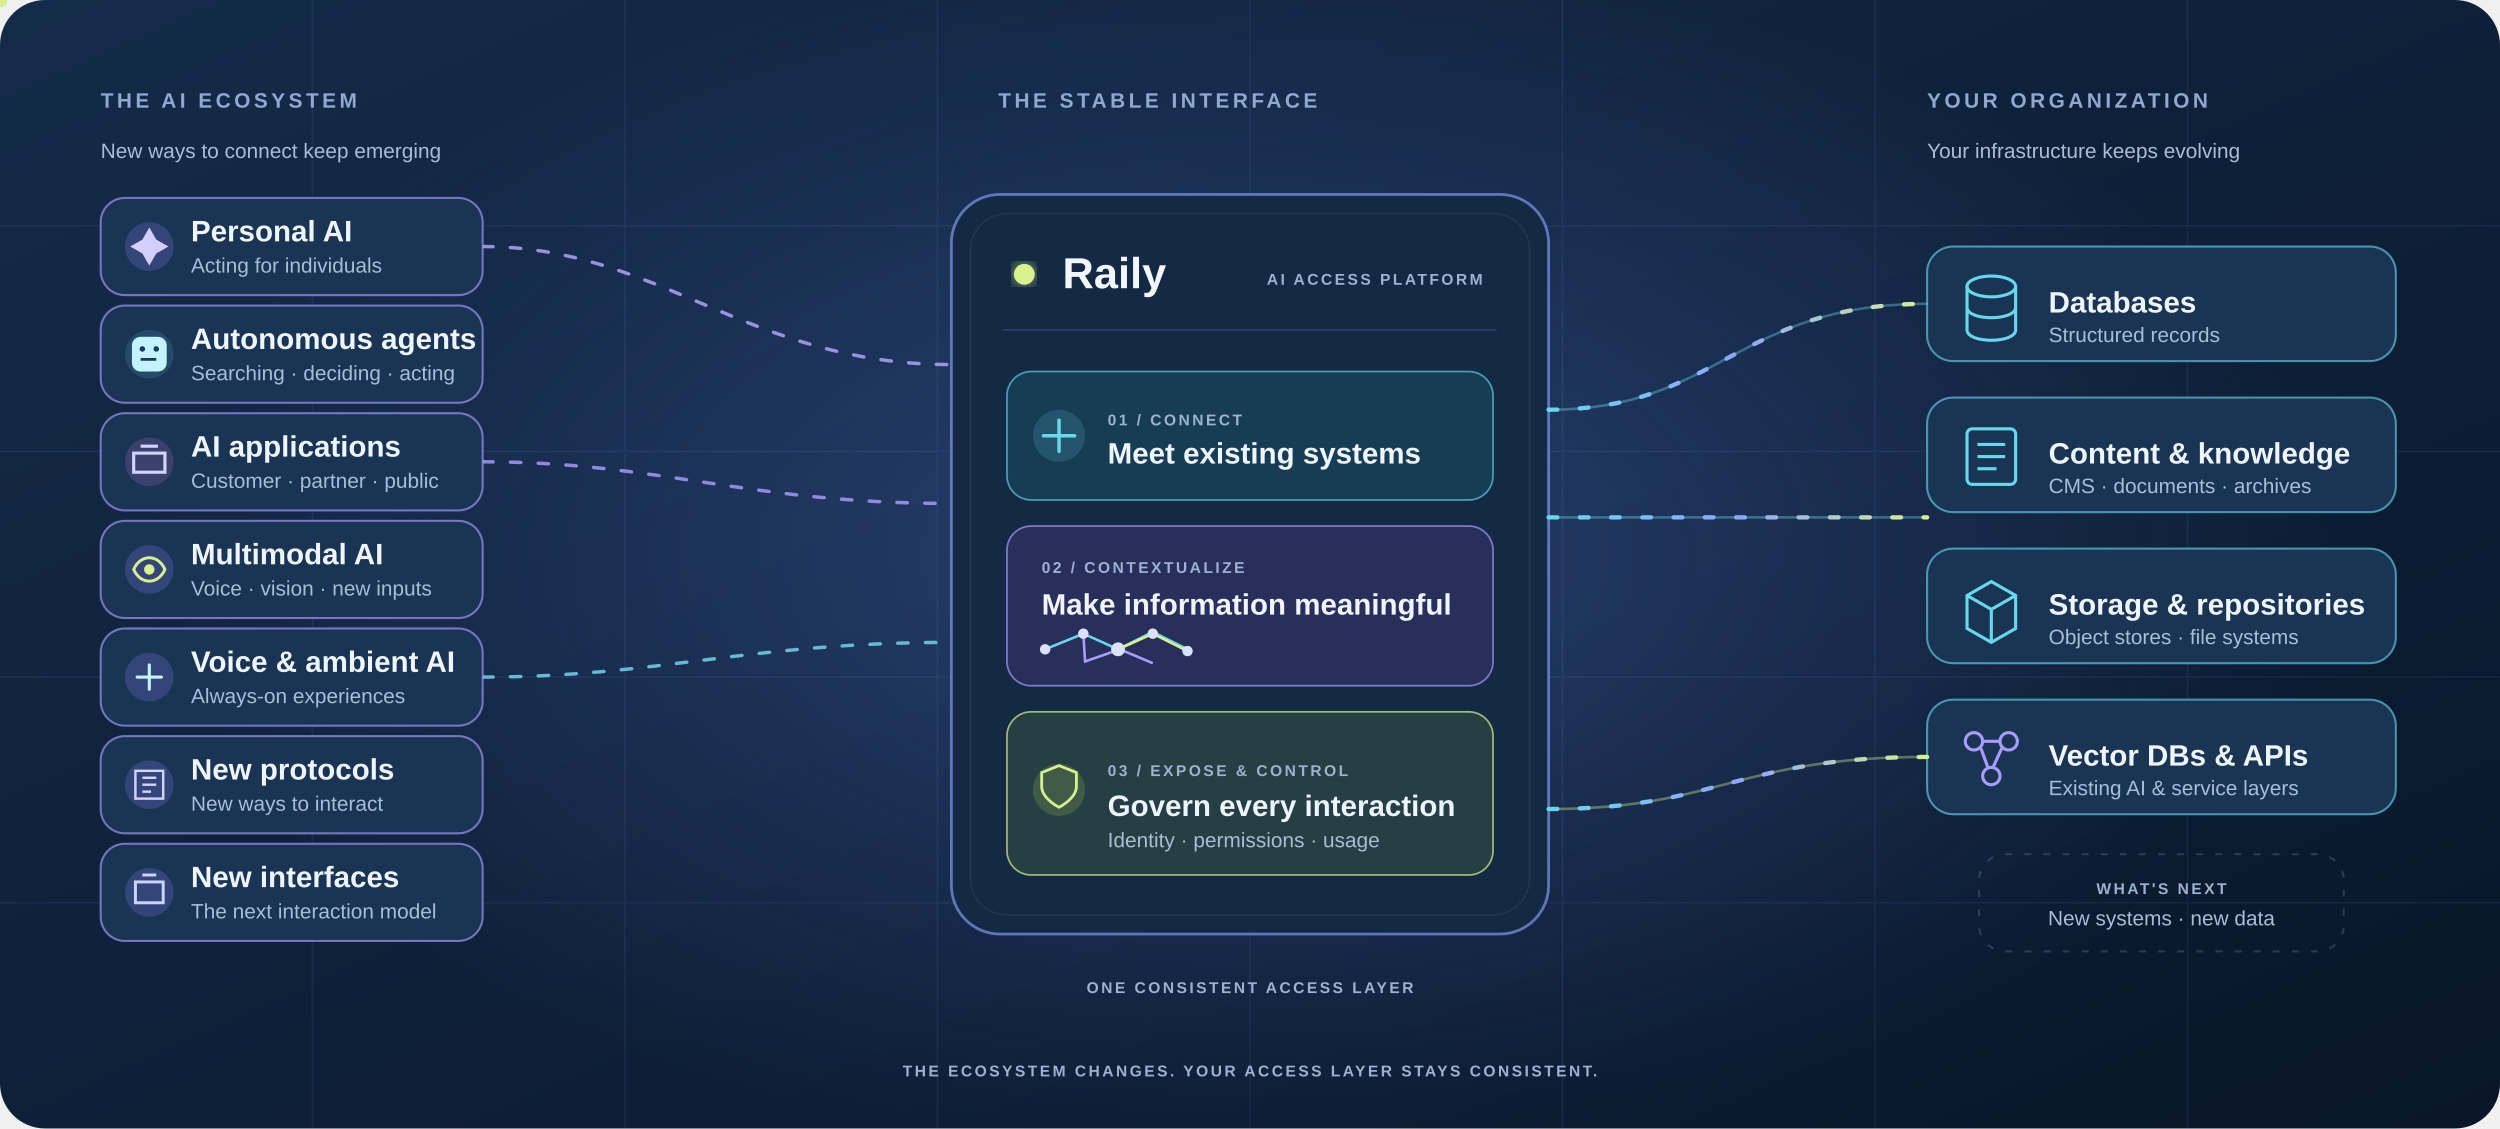
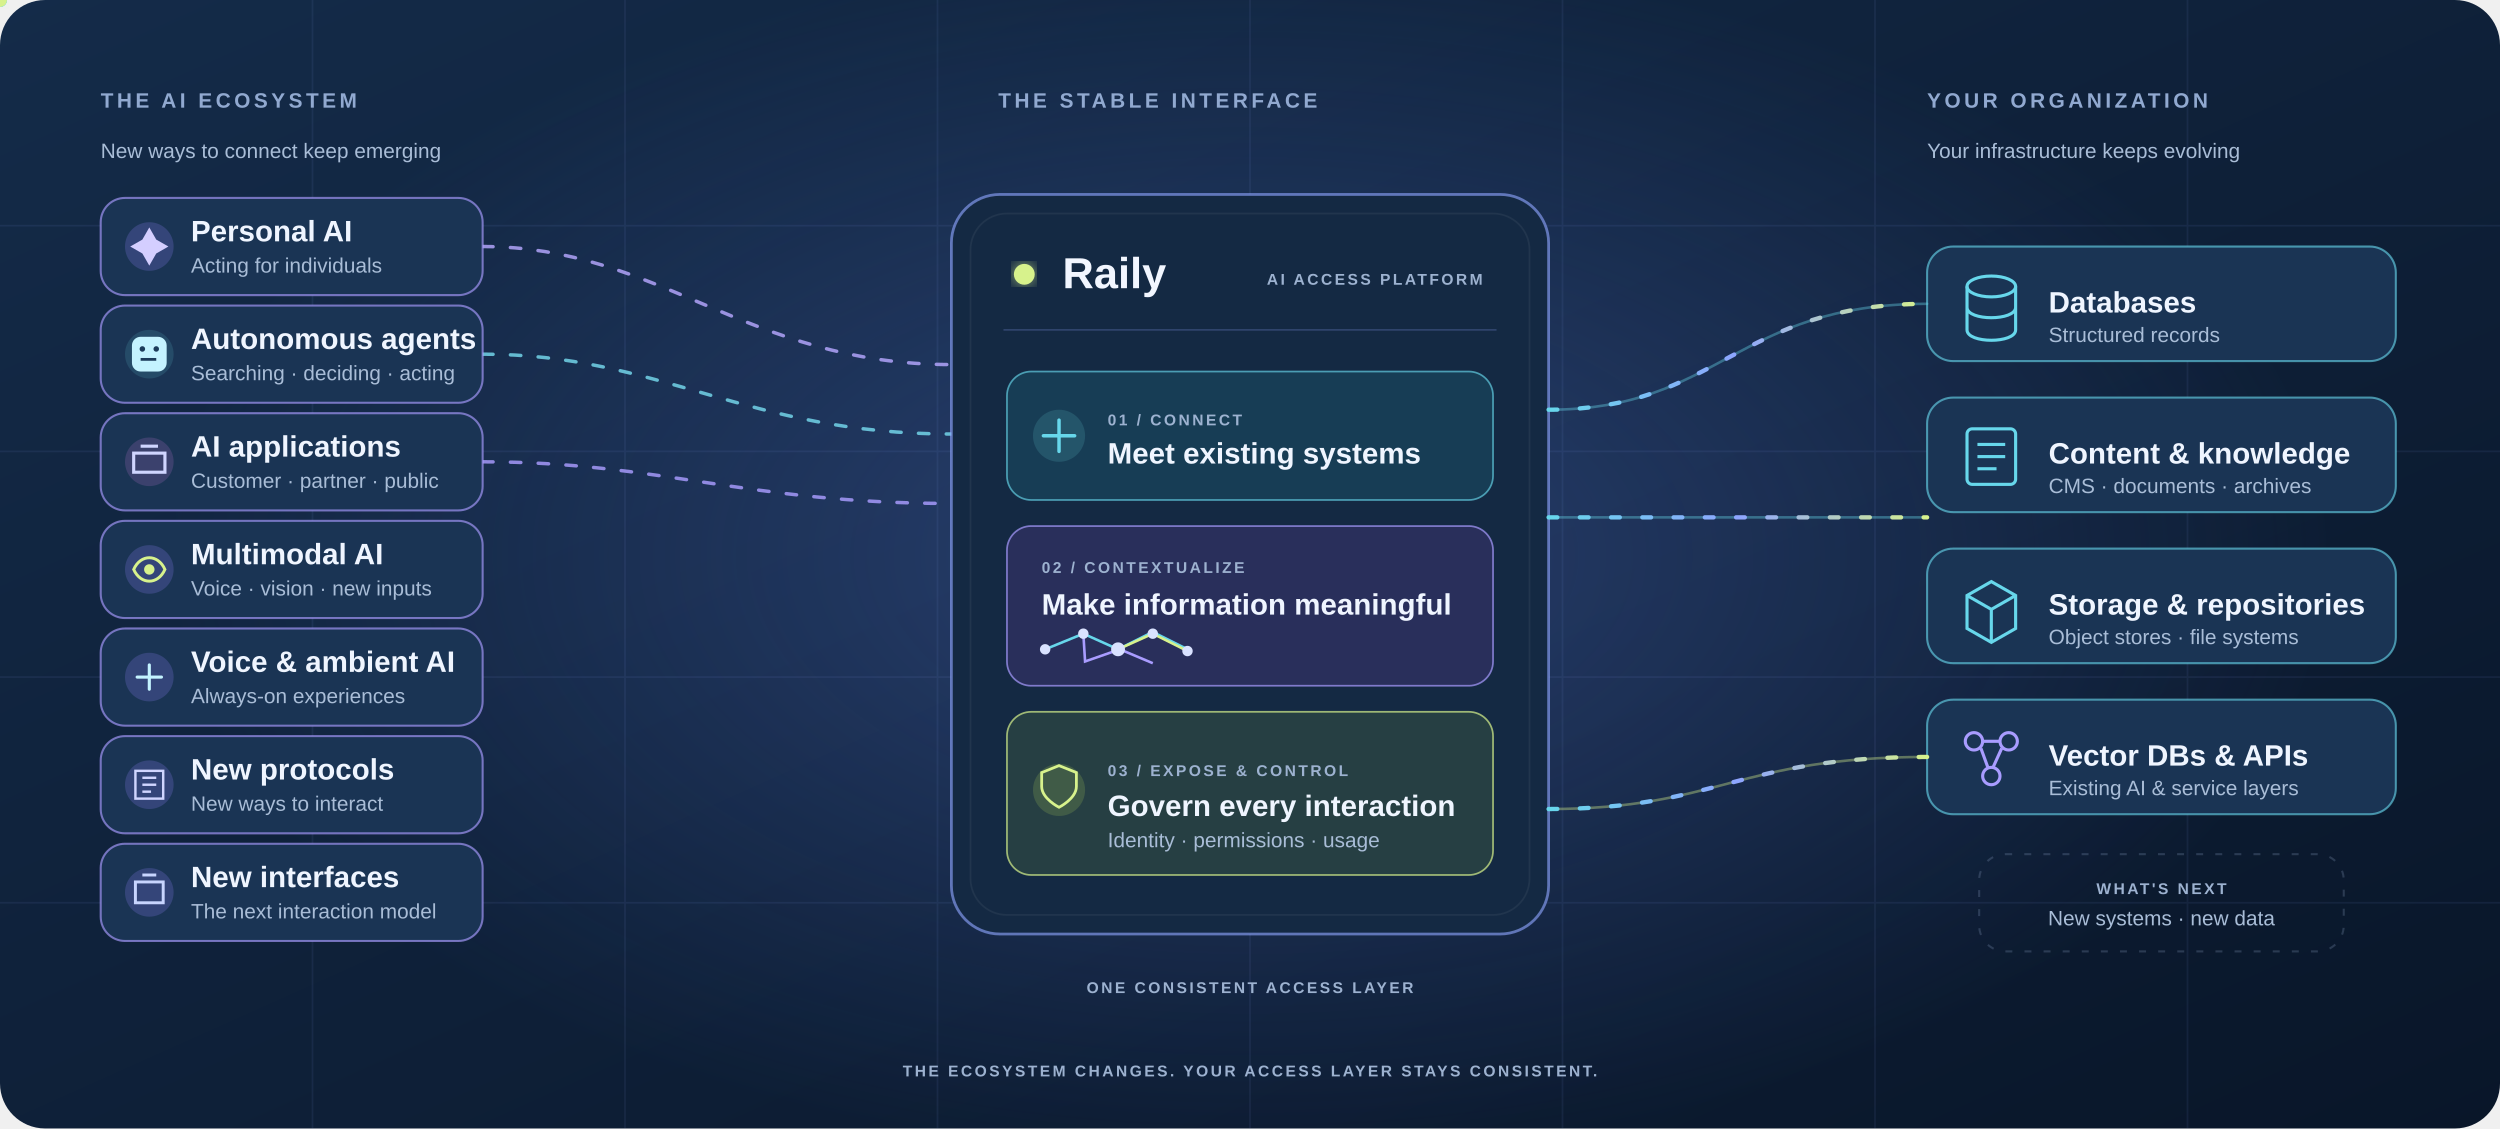
<svg xmlns="http://www.w3.org/2000/svg" viewBox="0 0 1440 650" role="img" aria-labelledby="title desc">
  <defs>
    <linearGradient id="bg" x2="1" y2="1">
      <stop stop-color="#142b49" />
      <stop offset="1" stop-color="#091629" />
    </linearGradient>
    <radialGradient id="centerGlow">
      <stop stop-color="#6688ee" stop-opacity=".30" />
      <stop offset="1" stop-color="#6688ee" stop-opacity="0" />
    </radialGradient>
    <linearGradient id="flowAI">
      <stop stop-color="#a99cff" />
      <stop offset=".5" stop-color="#8ea5ff" />
      <stop offset="1" stop-color="#67d7eb" />
    </linearGradient>
    <linearGradient id="flowData">
      <stop stop-color="#67d7eb" />
      <stop offset=".5" stop-color="#8ea5ff" />
      <stop offset="1" stop-color="#d7f28c" />
    </linearGradient>
    <filter id="glow">
      <feGaussianBlur stdDeviation="5" result="b" />
      <feMerge>
        <feMergeNode in="b" />
        <feMergeNode in="SourceGraphic" />
      </feMerge>
    </filter>
    <style>
  .ey{font:700 12px Arial;letter-spacing:2px;fill:#91a9d0}.h{font:700 17px Arial;fill:#eff5ff}.s{font:12px Arial;fill:#a9bdd7}.micro{font:700 9px Arial;letter-spacing:1.4px;fill:#9db2d0}
  .node{fill:#1a3454;stroke:#7895c9;stroke-opacity:.52;stroke-width:1.2}.aiNode{stroke:#a99cff;stroke-opacity:.65}.dataNode{stroke:#67d7eb;stroke-opacity:.62}
  .flow{fill:none;stroke-linecap:round;stroke-width:2.5;stroke-dasharray:5 13;animation:dash 6s linear infinite}.aiFlow{stroke:url(#flowAI)}.dataFlow{stroke:url(#flowData);animation-direction:reverse}
  .ghost{fill:none;stroke:#9eb3d7;stroke-opacity:.22;stroke-width:1.2;stroke-dasharray:4 7;animation:fade 5s ease-in-out infinite}
  .pulse{animation:pulse 4s ease-in-out infinite}
  @keyframes dash{to{stroke-dashoffset:-180}}@keyframes fade{0%,100%{opacity:.25}50%{opacity:.9}}@keyframes pulse{0%,100%{opacity:.55}50%{opacity:1}}
  @media(prefers-reduced-motion:reduce){.flow,.ghost,.pulse{animation:none}}
 </style>
  </defs>
  <rect width="1440" height="650" rx="26" fill="url(#bg)" />
  <ellipse cx="720" cy="320" rx="620" ry="350" fill="url(#centerGlow)" />
  <g opacity=".08" stroke="#8ea5ff">
    <path d="M0 130H1440M0 260H1440M0 390H1440M0 520H1440" />
    <path d="M180 0V650M360 0V650M540 0V650M720 0V650M900 0V650M1080 0V650M1260 0V650" />
  </g>
  <text x="58" y="62" class="ey">THE AI ECOSYSTEM</text>
  <text x="58" y="91" class="s">New ways to connect keep emerging</text>
  <defs>
    <style>
  .emerge{transform-box:fill-box;transform-origin:center;animation:emerge 9s ease-in-out infinite}
-   .emerge.e2{animation-delay:-2.2s}.emerge.e4{animation-delay:-4.4s}.emerge.e6{animation-delay:-6.6s}.emerge.e7{animation-delay:-1.1s}
+   .emerge.e4{animation-delay:-4.4s}.emerge.e5{animation-delay:-5.5s}.emerge.e6{animation-delay:-6.6s}.emerge.e7{animation-delay:-1.1s}
  .left-line{fill:none;stroke-width:2;stroke-linecap:round;stroke-dasharray:6 10}
  .fixed-line{opacity:.82;animation:dash 1.8s linear infinite}
  .emerge-line{opacity:0;animation:lineLife 9s ease-in-out infinite,dash 1.8s linear infinite}
-   .emerge-line.e2{animation-delay:-2.2s,-2.2s}.emerge-line.e4{animation-delay:-4.4s,-4.4s}.emerge-line.e6{animation-delay:-6.6s,-6.6s}.emerge-line.e7{animation-delay:-1.1s,-1.1s}
+   .emerge-line.e4{animation-delay:-4.4s,-4.4s}.emerge-line.e5{animation-delay:-5.5s,-5.5s}.emerge-line.e6{animation-delay:-6.6s,-6.6s}.emerge-line.e7{animation-delay:-1.1s,-1.1s}
  @keyframes emerge{0%,8%{opacity:0;transform:translateY(12px) scale(.97)}18%,66%{opacity:1;transform:translateY(0) scale(1)}78%,100%{opacity:0;transform:translateY(-8px) scale(.98)}}
  @keyframes lineLife{0%,8%{opacity:0}18%,66%{opacity:.82}78%,100%{opacity:0}}
  @media(prefers-reduced-motion:reduce){.emerge,.emerge-line,.fixed-line{animation:none;opacity:1;transform:none}}
 </style>
  </defs>
  <g>
    <path class="left-line fixed-line" stroke="#b6a7ff" d="M278 142C380 142 430 210 548 210" />
-     <path class="left-line emerge-line e2" stroke="#75d9ed" d="M278 204C380 204 430 250 548 250" />
+     <path class="left-line fixed-line" stroke="#75d9ed" d="M278 204C380 204 430 250 548 250" />
    <path class="left-line fixed-line" stroke="#a99cff" d="M278 266C380 266 430 290 548 290" />
    <path class="left-line emerge-line e4" stroke="#d7f28c" d="M278 328C380 328 430 330 548 330" />
-     <path class="left-line fixed-line" stroke="#75d9ed" d="M278 390C380 390 430 370 548 370" />
+     <path class="left-line emerge-line e5" stroke="#75d9ed" d="M278 390C380 390 430 370 548 370" />
    <path class="left-line emerge-line e6" stroke="#b6a7ff" d="M278 452C380 452 430 410 548 410" />
    <path class="left-line emerge-line e7" stroke="#67d7eb" d="M278 514C380 514 430 450 548 450" />
  </g>
  <g>
    <rect class="node aiNode" x="58" y="114" width="220" height="56" rx="14" />
    <circle cx="86" cy="142" r="14" fill="#344579" />
    <path d="M86 131l4 7 7 4-7 4-4 7-4-7-7-4 7-4Z" fill="#d4ceff" />
    <text x="110" y="139" class="h">Personal AI</text>
    <text x="110" y="157" class="s">Acting for individuals</text>
  </g>
-   <g class="emerge e2">
+   <g>
    <rect class="node aiNode" x="58" y="176" width="220" height="56" rx="14" />
    <circle cx="86" cy="204" r="14" fill="#254b68" />
    <rect x="76" y="194" width="20" height="20" rx="5" fill="#c4f3ff" />
    <circle cx="82" cy="201" r="1.6" fill="#1c3c5b" />
    <circle cx="90" cy="201" r="1.6" fill="#1c3c5b" />
    <path d="M81 207h9" stroke="#1c3c5b" stroke-width="1.6" />
    <text x="110" y="201" class="h">Autonomous agents</text>
    <text x="110" y="219" class="s">Searching · deciding · acting</text>
  </g>
  <g>
    <rect class="node aiNode" x="58" y="238" width="220" height="56" rx="14" />
    <circle cx="86" cy="266" r="14" fill="#3b416d" />
    <path d="M77 261h18v11H77zM81 257h10" fill="none" stroke="#d0d5ff" stroke-width="1.8" />
    <text x="110" y="263" class="h">AI applications</text>
    <text x="110" y="281" class="s">Customer · partner · public</text>
  </g>
  <g class="emerge e4">
    <rect class="node aiNode" x="58" y="300" width="220" height="56" rx="14" />
    <circle cx="86" cy="328" r="14" fill="#344579" />
    <path d="M77 328c4-9 14-9 18 0-4 9-14 9-18 0Z" fill="none" stroke="#d7f28c" stroke-width="1.7" />
    <circle cx="86" cy="328" r="3" fill="#d7f28c" />
    <text x="110" y="325" class="h">Multimodal AI</text>
    <text x="110" y="343" class="s">Voice · vision · new inputs</text>
  </g>
-   <g>
+   <g class="emerge e5">
    <rect class="node aiNode" x="58" y="362" width="220" height="56" rx="14" />
    <circle cx="86" cy="390" r="14" fill="#344579" />
    <path d="M79 390h14M86 383v14" stroke="#c4f3ff" stroke-width="1.8" stroke-linecap="round" />
    <text x="110" y="387" class="h">Voice &amp; ambient AI</text>
    <text x="110" y="405" class="s">Always-on experiences</text>
  </g>
  <g class="emerge e6">
    <rect class="node aiNode" x="58" y="424" width="220" height="56" rx="14" />
    <circle cx="86" cy="452" r="14" fill="#344579" />
    <path d="M78 444h16v16H78zM82 448h8M82 452h8M82 456h5" fill="none" stroke="#d0d5ff" stroke-width="1.4" />
    <text x="110" y="449" class="h">New protocols</text>
    <text x="110" y="467" class="s">New ways to interact</text>
  </g>
  <g class="emerge e7">
    <rect class="node aiNode" x="58" y="486" width="220" height="56" rx="14" />
    <circle cx="86" cy="514" r="14" fill="#344579" />
    <path d="M78 508h16v12H78zM82 504h8" fill="none" stroke="#c8d5ff" stroke-width="1.7" />
    <text x="110" y="511" class="h">New interfaces</text>
    <text x="110" y="529" class="s">The next interaction model</text>
  </g>
  <text x="575" y="62" class="ey">THE STABLE INTERFACE</text>
  <rect x="548" y="112" width="344" height="426" rx="28" fill="#142943" stroke="#8ea5ff" stroke-opacity=".62" stroke-width="1.6" />
  <rect x="559" y="123" width="322" height="404" rx="21" fill="none" stroke="#fff" stroke-opacity=".055" />
  <circle cx="590" cy="158" r="6" fill="#d7f28c" filter="url(#glow)" />
  <text x="612" y="166" font-family="Arial" font-size="25" font-weight="700" fill="#f2f6ff">Raily</text>
  <text x="854" y="164" text-anchor="end" class="micro">AI ACCESS PLATFORM</text>
  <path d="M578 190H862" stroke="#8ea5ff" stroke-opacity=".22" />
  <g>
    <rect x="580" y="214" width="280" height="74" rx="14" fill="#173d55" stroke="#67d7eb" stroke-opacity=".65" />
    <circle cx="610" cy="251" r="15" fill="#24556a" />
    <path d="M601 251h18m-9-9v18" stroke="#67d7eb" stroke-width="2" stroke-linecap="round" />
    <text x="638" y="245" class="micro">01 / CONNECT</text>
    <text x="638" y="267" class="h">Meet existing systems</text>
    <rect x="580" y="303" width="280" height="92" rx="14" fill="#292f5b" stroke="#a99cff" stroke-opacity=".7" />
    <text x="600" y="330" class="micro">02 / CONTEXTUALIZE</text>
    <text x="600" y="354" class="h">Make information meaningful</text>
    <g stroke-width="1.5" fill="none">
      <path d="M602 374l22-9 20 9 20-10 20 10" stroke="#67d7eb" />
      <path d="M624 365l1 16 20-7 19 8" stroke="#a99cff" />
      <path d="M644 374l20-9 20 10" stroke="#d7f28c" />
    </g>
    <g fill="#d9e2ff">
      <circle cx="602" cy="374" r="3" />
      <circle cx="624" cy="365" r="3" />
      <circle cx="644" cy="374" r="4" />
      <circle cx="664" cy="365" r="3" />
      <circle cx="684" cy="375" r="3" />
    </g>
    <rect x="580" y="410" width="280" height="94" rx="14" fill="#263f43" stroke="#d7f28c" stroke-opacity=".7" />
    <circle cx="610" cy="455" r="15" fill="#405b47" />
    <path d="M610 441l10 4v8c0 7-10 12-10 12s-10-5-10-12v-8z" fill="none" stroke="#d7f28c" stroke-width="1.6" />
    <text x="638" y="447" class="micro">03 / EXPOSE &amp; CONTROL</text>
    <text x="638" y="470" class="h">Govern every interaction</text>
    <text x="638" y="488" class="s">Identity · permissions · usage</text>
  </g>
  <text x="720" y="572" text-anchor="middle" class="micro">ONE CONSISTENT ACCESS LAYER</text>
  <text x="1110" y="62" class="ey">YOUR ORGANIZATION</text>
  <text x="1110" y="91" class="s">Your infrastructure keeps evolving</text>
  <g>
    <rect class="node dataNode" x="1110" y="142" width="270" height="66" rx="15" />
    <g transform="translate(1130 159)" fill="none" stroke="#67d7eb" stroke-width="1.8">
      <ellipse cx="17" cy="6" rx="14" ry="6" />
      <path d="M3 6v25c0 8 28 8 28 0V6M3 18c0 8 28 8 28 0" />
    </g>
    <text x="1180" y="180" class="h">Databases</text>
    <text x="1180" y="197" class="s">Structured records</text>
    <rect class="node dataNode" x="1110" y="229" width="270" height="66" rx="15" />
    <g transform="translate(1130 246)" fill="none" stroke="#67d7eb" stroke-width="1.8">
      <rect x="3" y="1" width="28" height="32" rx="3" />
      <path d="M9 10h16M9 17h16M9 24h11" />
    </g>
    <text x="1180" y="267" class="h">Content &amp; knowledge</text>
    <text x="1180" y="284" class="s">CMS · documents · archives</text>
    <rect class="node dataNode" x="1110" y="316" width="270" height="66" rx="15" />
    <g transform="translate(1130 333)" fill="none" stroke="#67d7eb" stroke-width="1.8">
      <path d="M3 10l14-8 14 8v19l-14 8-14-8zM3 10l14 8 14-8M17 18v19" />
    </g>
    <text x="1180" y="354" class="h">Storage &amp; repositories</text>
    <text x="1180" y="371" class="s">Object stores · file systems</text>
    <rect class="node dataNode" x="1110" y="403" width="270" height="66" rx="15" />
    <g transform="translate(1130 420)" fill="none" stroke="#a99cff" stroke-width="1.8">
      <circle cx="7" cy="7" r="5" />
      <circle cx="27" cy="7" r="5" />
      <circle cx="17" cy="27" r="5" />
      <path d="M11 11l4 11m8-11-5 11M12 7h10" />
    </g>
    <text x="1180" y="441" class="h">Vector DBs &amp; APIs</text>
    <text x="1180" y="458" class="s">Existing AI &amp; service layers</text>
    <rect class="ghost" x="1140" y="492" width="210" height="56" rx="15" />
    <text x="1245" y="515" text-anchor="middle" class="micro">WHAT'S NEXT</text>
    <text x="1245" y="533" text-anchor="middle" class="s">New systems · new data</text>
  </g>
  <g fill="none" stroke-linecap="round">
    <path d="M892 236C990 236 1000 175 1110 175" stroke="#67d7eb" stroke-opacity=".38" stroke-width="1.5" />
    <path d="M892 298H1110" stroke="#67d7eb" stroke-opacity=".38" stroke-width="1.5" />
    <path d="M892 466C990 466 1000 436 1110 436" stroke="#d7f28c" stroke-opacity=".38" stroke-width="1.5" />
    <path class="flow dataFlow" d="M892 236C990 236 1000 175 1110 175M892 298H1110M892 466C990 466 1000 436 1110 436" />
  </g>
  <g filter="url(#glow)">
    <circle r="4" fill="#67d7eb">
      <animateMotion dur="5.4s" begin="-1.5s" repeatCount="indefinite" path="M1110 175C1000 175 990 236 892 236" />
    </circle>
    <circle r="4" fill="#67d7eb">
      <animateMotion dur="6s" begin="-3s" repeatCount="indefinite" path="M1110 298H892" />
    </circle>
    <circle r="4" fill="#d7f28c">
      <animateMotion dur="5.7s" begin="-2s" repeatCount="indefinite" path="M1110 436C1000 436 990 466 892 466" />
    </circle>
  </g>
  <text x="720" y="620" text-anchor="middle" class="micro">THE ECOSYSTEM CHANGES. YOUR ACCESS LAYER STAYS CONSISTENT.</text>
</svg>
